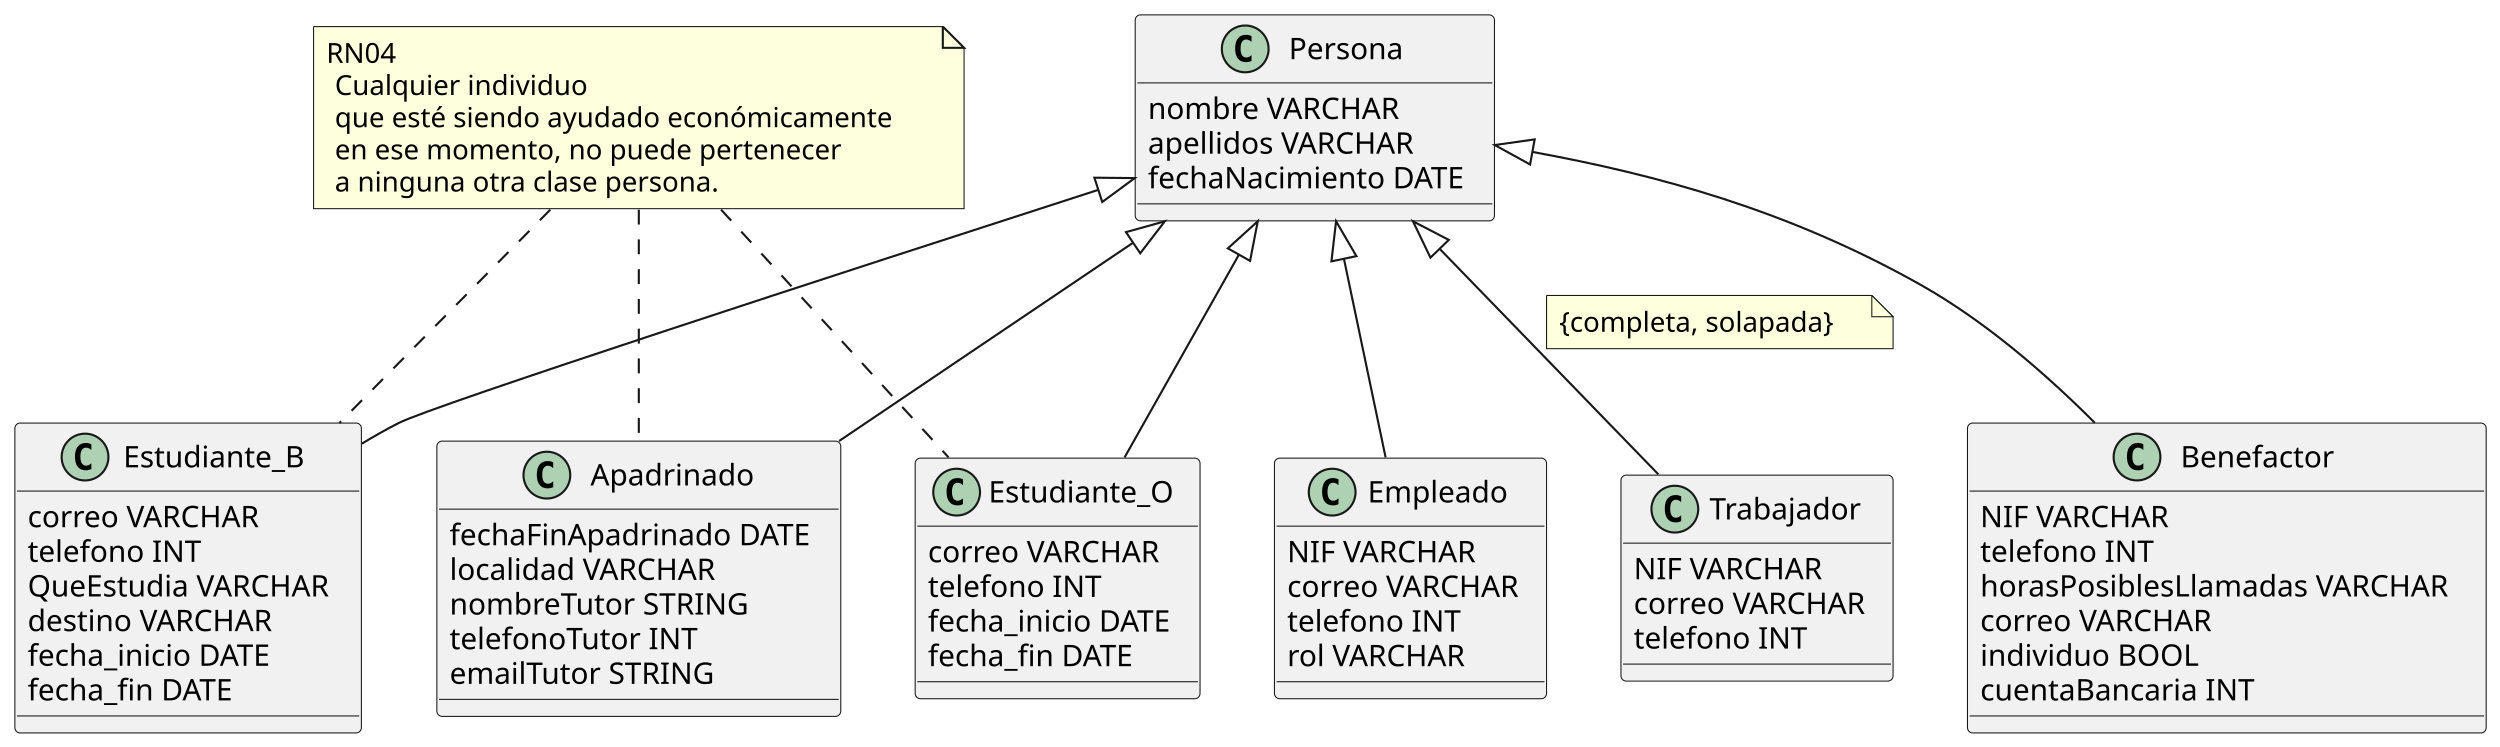
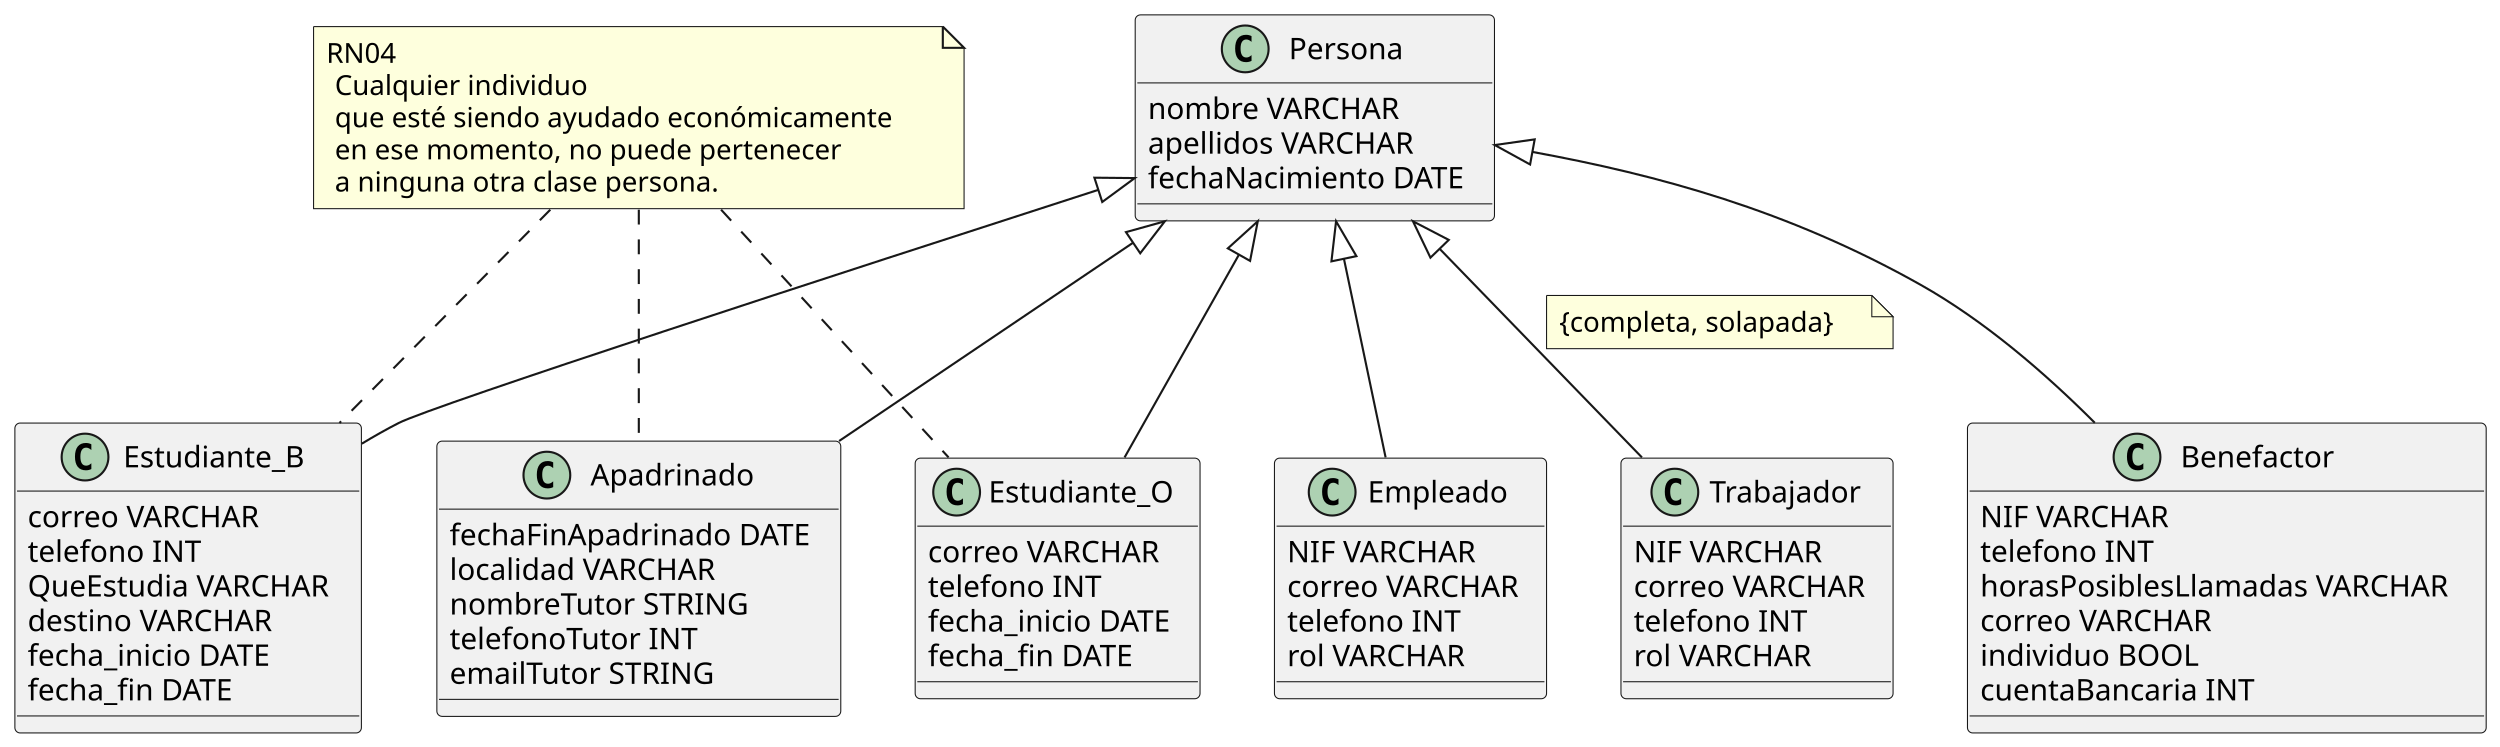
<svg xmlns="http://www.w3.org/2000/svg" contentStyleType="text/css" height="351px" preserveAspectRatio="none" style="width:1176px;height:351px;background:#FFFFFF;" version="1.1" viewBox="0 0 1176 351" width="1176px" zoomAndPan="magnify">
  <defs />
  <g>
    <g id="elem_Persona">
      <rect codeLine="3" fill="#F1F1F1" height="96.891" id="Persona" rx="2.5" ry="2.5" style="stroke:#181818;stroke-width:0.5;" width="169" x="534" y="7" />
      <ellipse cx="585.75" cy="23" fill="#ADD1B2" rx="11" ry="11" style="stroke:#181818;stroke-width:1.0;" />
      <path d="M588.719,28.641 Q588.141,28.938 587.5,29.078 Q586.859,29.234 586.156,29.234 Q583.656,29.234 582.328,27.594 Q581.016,25.938 581.016,22.812 Q581.016,19.688 582.328,18.031 Q583.656,16.375 586.156,16.375 Q586.859,16.375 587.5,16.531 Q588.156,16.688 588.719,16.984 L588.719,19.703 Q588.094,19.125 587.5,18.859 Q586.906,18.578 586.281,18.578 Q584.938,18.578 584.25,19.656 Q583.562,20.719 583.562,22.812 Q583.562,24.906 584.25,25.984 Q584.938,27.047 586.281,27.047 Q586.906,27.047 587.5,26.781 Q588.094,26.5 588.719,25.922 L588.719,28.641 Z " fill="#000000" />
      <text fill="#000000" font-family="sans-serif" font-size="14" lengthAdjust="spacing" textLength="57" x="606.25" y="27.847">Persona</text>
      <line style="stroke:#181818;stroke-width:0.5;" x1="535" x2="702" y1="39" y2="39" />
      <text fill="#000000" font-family="sans-serif" font-size="14" lengthAdjust="spacing" textLength="125" x="540" y="55.995">nombre VARCHAR</text>
      <text fill="#000000" font-family="sans-serif" font-size="14" lengthAdjust="spacing" textLength="132" x="540" y="72.292">apellidos VARCHAR</text>
      <text fill="#000000" font-family="sans-serif" font-size="14" lengthAdjust="spacing" textLength="157" x="540" y="88.589">fechaNacimiento DATE</text>
      <line style="stroke:#181818;stroke-width:0.5;" x1="535" x2="702" y1="95.891" y2="95.891" />
    </g>
    <g id="elem_Apadrinado">
-       <rect codeLine="59" fill="#F1F1F1" height="129.484" id="Apadrinado" rx="2.5" ry="2.5" style="stroke:#181818;stroke-width:0.5;" width="190" x="205.5" y="207.5" />
+       <rect codeLine="60" fill="#F1F1F1" height="129.484" id="Apadrinado" rx="2.5" ry="2.5" style="stroke:#181818;stroke-width:0.5;" width="190" x="205.5" y="207.5" />
      <ellipse cx="257.25" cy="223.5" fill="#ADD1B2" rx="11" ry="11" style="stroke:#181818;stroke-width:1.0;" />
      <path d="M260.219,229.141 Q259.641,229.438 259,229.578 Q258.359,229.734 257.656,229.734 Q255.156,229.734 253.828,228.094 Q252.516,226.438 252.516,223.312 Q252.516,220.188 253.828,218.531 Q255.156,216.875 257.656,216.875 Q258.359,216.875 259,217.031 Q259.656,217.188 260.219,217.484 L260.219,220.203 Q259.594,219.625 259,219.359 Q258.406,219.078 257.781,219.078 Q256.438,219.078 255.75,220.156 Q255.062,221.219 255.062,223.312 Q255.062,225.406 255.75,226.484 Q256.438,227.547 257.781,227.547 Q258.406,227.547 259,227.281 Q259.594,227 260.219,226.422 L260.219,229.141 Z " fill="#000000" />
      <text fill="#000000" font-family="sans-serif" font-size="14" lengthAdjust="spacing" textLength="78" x="277.75" y="228.347">Apadrinado</text>
      <line style="stroke:#181818;stroke-width:0.5;" x1="206.5" x2="394.5" y1="239.5" y2="239.5" />
      <text fill="#000000" font-family="sans-serif" font-size="14" lengthAdjust="spacing" textLength="178" x="211.5" y="256.495">fechaFinApadrinado DATE</text>
      <text fill="#000000" font-family="sans-serif" font-size="14" lengthAdjust="spacing" textLength="131" x="211.5" y="272.792">localidad VARCHAR</text>
      <text fill="#000000" font-family="sans-serif" font-size="14" lengthAdjust="spacing" textLength="147" x="211.5" y="289.089">nombreTutor STRING</text>
      <text fill="#000000" font-family="sans-serif" font-size="14" lengthAdjust="spacing" textLength="120" x="211.5" y="305.386">telefonoTutor INT</text>
      <text fill="#000000" font-family="sans-serif" font-size="14" lengthAdjust="spacing" textLength="129" x="211.5" y="321.683">emailTutor STRING</text>
      <line style="stroke:#181818;stroke-width:0.5;" x1="206.5" x2="394.5" y1="328.984" y2="328.984" />
    </g>
    <g id="elem_Estudiante_O">
-       <rect codeLine="52" fill="#F1F1F1" height="113.188" id="Estudiante_O" rx="2.5" ry="2.5" style="stroke:#181818;stroke-width:0.5;" width="134" x="430.5" y="215.5" />
+       <rect codeLine="53" fill="#F1F1F1" height="113.188" id="Estudiante_O" rx="2.5" ry="2.5" style="stroke:#181818;stroke-width:0.5;" width="134" x="430.5" y="215.5" />
      <ellipse cx="450" cy="231.5" fill="#ADD1B2" rx="11" ry="11" style="stroke:#181818;stroke-width:1.0;" />
      <path d="M452.969,237.141 Q452.391,237.438 451.75,237.578 Q451.109,237.734 450.406,237.734 Q447.906,237.734 446.578,236.094 Q445.266,234.438 445.266,231.312 Q445.266,228.188 446.578,226.531 Q447.906,224.875 450.406,224.875 Q451.109,224.875 451.75,225.031 Q452.406,225.188 452.969,225.484 L452.969,228.203 Q452.344,227.625 451.75,227.359 Q451.156,227.078 450.531,227.078 Q449.188,227.078 448.5,228.156 Q447.812,229.219 447.812,231.312 Q447.812,233.406 448.5,234.484 Q449.188,235.547 450.531,235.547 Q451.156,235.547 451.75,235.281 Q452.344,235 452.969,234.422 L452.969,237.141 Z " fill="#000000" />
      <text fill="#000000" font-family="sans-serif" font-size="14" lengthAdjust="spacing" textLength="92" x="465" y="236.347">Estudiante_O</text>
      <line style="stroke:#181818;stroke-width:0.5;" x1="431.5" x2="563.5" y1="247.5" y2="247.5" />
      <text fill="#000000" font-family="sans-serif" font-size="14" lengthAdjust="spacing" textLength="116" x="436.5" y="264.495">correo VARCHAR</text>
      <text fill="#000000" font-family="sans-serif" font-size="14" lengthAdjust="spacing" textLength="83" x="436.5" y="280.792">telefono INT</text>
      <text fill="#000000" font-family="sans-serif" font-size="14" lengthAdjust="spacing" textLength="122" x="436.5" y="297.089">fecha_inicio DATE</text>
      <text fill="#000000" font-family="sans-serif" font-size="14" lengthAdjust="spacing" textLength="103" x="436.5" y="313.386">fecha_fin DATE</text>
      <line style="stroke:#181818;stroke-width:0.5;" x1="431.5" x2="563.5" y1="320.688" y2="320.688" />
    </g>
    <g id="elem_Estudiante_B">
-       <rect codeLine="43" fill="#F1F1F1" height="145.781" id="Estudiante_B" rx="2.5" ry="2.5" style="stroke:#181818;stroke-width:0.5;" width="163" x="7" y="199" />
+       <rect codeLine="44" fill="#F1F1F1" height="145.781" id="Estudiante_B" rx="2.5" ry="2.5" style="stroke:#181818;stroke-width:0.5;" width="163" x="7" y="199" />
      <ellipse cx="40" cy="215" fill="#ADD1B2" rx="11" ry="11" style="stroke:#181818;stroke-width:1.0;" />
      <path d="M42.969,220.641 Q42.391,220.938 41.75,221.078 Q41.109,221.234 40.406,221.234 Q37.906,221.234 36.578,219.594 Q35.266,217.938 35.266,214.812 Q35.266,211.688 36.578,210.031 Q37.906,208.375 40.406,208.375 Q41.109,208.375 41.75,208.531 Q42.406,208.688 42.969,208.984 L42.969,211.703 Q42.344,211.125 41.75,210.859 Q41.156,210.578 40.531,210.578 Q39.188,210.578 38.5,211.656 Q37.812,212.719 37.812,214.812 Q37.812,216.906 38.5,217.984 Q39.188,219.047 40.531,219.047 Q41.156,219.047 41.75,218.781 Q42.344,218.5 42.969,217.922 L42.969,220.641 Z " fill="#000000" />
      <text fill="#000000" font-family="sans-serif" font-size="14" lengthAdjust="spacing" textLength="91" x="58" y="219.847">Estudiante_B</text>
      <line style="stroke:#181818;stroke-width:0.5;" x1="8" x2="169" y1="231" y2="231" />
      <text fill="#000000" font-family="sans-serif" font-size="14" lengthAdjust="spacing" textLength="116" x="13" y="247.995">correo VARCHAR</text>
      <text fill="#000000" font-family="sans-serif" font-size="14" lengthAdjust="spacing" textLength="83" x="13" y="264.292">telefono INT</text>
      <text fill="#000000" font-family="sans-serif" font-size="14" lengthAdjust="spacing" textLength="151" x="13" y="280.589">QueEstudia VARCHAR</text>
      <text fill="#000000" font-family="sans-serif" font-size="14" lengthAdjust="spacing" textLength="123" x="13" y="296.886">destino VARCHAR</text>
      <text fill="#000000" font-family="sans-serif" font-size="14" lengthAdjust="spacing" textLength="122" x="13" y="313.183">fecha_inicio DATE</text>
      <text fill="#000000" font-family="sans-serif" font-size="14" lengthAdjust="spacing" textLength="103" x="13" y="329.479">fecha_fin DATE</text>
      <line style="stroke:#181818;stroke-width:0.5;" x1="8" x2="169" y1="336.781" y2="336.781" />
    </g>
    <g id="elem_Benefactor">
-       <rect codeLine="34" fill="#F1F1F1" height="145.781" id="Benefactor" rx="2.5" ry="2.5" style="stroke:#181818;stroke-width:0.5;" width="244" x="925.5" y="199" />
+       <rect codeLine="35" fill="#F1F1F1" height="145.781" id="Benefactor" rx="2.5" ry="2.5" style="stroke:#181818;stroke-width:0.5;" width="244" x="925.5" y="199" />
      <ellipse cx="1005.25" cy="215" fill="#ADD1B2" rx="11" ry="11" style="stroke:#181818;stroke-width:1.0;" />
      <path d="M1008.219,220.641 Q1007.641,220.938 1007,221.078 Q1006.359,221.234 1005.656,221.234 Q1003.156,221.234 1001.828,219.594 Q1000.516,217.938 1000.516,214.812 Q1000.516,211.688 1001.828,210.031 Q1003.156,208.375 1005.656,208.375 Q1006.359,208.375 1007,208.531 Q1007.656,208.688 1008.219,208.984 L1008.219,211.703 Q1007.594,211.125 1007,210.859 Q1006.406,210.578 1005.781,210.578 Q1004.438,210.578 1003.75,211.656 Q1003.062,212.719 1003.062,214.812 Q1003.062,216.906 1003.75,217.984 Q1004.438,219.047 1005.781,219.047 Q1006.406,219.047 1007,218.781 Q1007.594,218.5 1008.219,217.922 L1008.219,220.641 Z " fill="#000000" />
      <text fill="#000000" font-family="sans-serif" font-size="14" lengthAdjust="spacing" textLength="76" x="1025.75" y="219.847">Benefactor</text>
      <line style="stroke:#181818;stroke-width:0.5;" x1="926.5" x2="1168.5" y1="231" y2="231" />
      <text fill="#000000" font-family="sans-serif" font-size="14" lengthAdjust="spacing" textLength="92" x="931.5" y="247.995">NIF VARCHAR</text>
      <text fill="#000000" font-family="sans-serif" font-size="14" lengthAdjust="spacing" textLength="83" x="931.5" y="264.292">telefono INT</text>
      <text fill="#000000" font-family="sans-serif" font-size="14" lengthAdjust="spacing" textLength="232" x="931.5" y="280.589">horasPosiblesLlamadas VARCHAR</text>
      <text fill="#000000" font-family="sans-serif" font-size="14" lengthAdjust="spacing" textLength="116" x="931.5" y="296.886">correo VARCHAR</text>
      <text fill="#000000" font-family="sans-serif" font-size="14" lengthAdjust="spacing" textLength="104" x="931.5" y="313.183">individuo BOOL</text>
      <text fill="#000000" font-family="sans-serif" font-size="14" lengthAdjust="spacing" textLength="133" x="931.5" y="329.479">cuentaBancaria INT</text>
      <line style="stroke:#181818;stroke-width:0.5;" x1="926.5" x2="1168.5" y1="336.781" y2="336.781" />
    </g>
    <g id="elem_Empleado">
-       <rect codeLine="27" fill="#F1F1F1" height="113.188" id="Empleado" rx="2.5" ry="2.5" style="stroke:#181818;stroke-width:0.5;" width="128" x="599.5" y="215.5" />
+       <rect codeLine="28" fill="#F1F1F1" height="113.188" id="Empleado" rx="2.5" ry="2.5" style="stroke:#181818;stroke-width:0.5;" width="128" x="599.5" y="215.5" />
      <ellipse cx="626.65" cy="231.5" fill="#ADD1B2" rx="11" ry="11" style="stroke:#181818;stroke-width:1.0;" />
      <path d="M629.619,237.141 Q629.041,237.438 628.4,237.578 Q627.759,237.734 627.056,237.734 Q624.556,237.734 623.228,236.094 Q621.916,234.438 621.916,231.312 Q621.916,228.188 623.228,226.531 Q624.556,224.875 627.056,224.875 Q627.759,224.875 628.4,225.031 Q629.056,225.188 629.619,225.484 L629.619,228.203 Q628.994,227.625 628.4,227.359 Q627.806,227.078 627.181,227.078 Q625.837,227.078 625.15,228.156 Q624.462,229.219 624.462,231.312 Q624.462,233.406 625.15,234.484 Q625.837,235.547 627.181,235.547 Q627.806,235.547 628.4,235.281 Q628.994,235 629.619,234.422 L629.619,237.141 Z " fill="#000000" />
      <text fill="#000000" font-family="sans-serif" font-size="14" lengthAdjust="spacing" textLength="69" x="643.35" y="236.347">Empleado</text>
      <line style="stroke:#181818;stroke-width:0.5;" x1="600.5" x2="726.5" y1="247.5" y2="247.5" />
      <text fill="#000000" font-family="sans-serif" font-size="14" lengthAdjust="spacing" textLength="92" x="605.5" y="264.495">NIF VARCHAR</text>
      <text fill="#000000" font-family="sans-serif" font-size="14" lengthAdjust="spacing" textLength="116" x="605.5" y="280.792">correo VARCHAR</text>
      <text fill="#000000" font-family="sans-serif" font-size="14" lengthAdjust="spacing" textLength="83" x="605.5" y="297.089">telefono INT</text>
      <text fill="#000000" font-family="sans-serif" font-size="14" lengthAdjust="spacing" textLength="88" x="605.5" y="313.386">rol VARCHAR</text>
      <line style="stroke:#181818;stroke-width:0.5;" x1="600.5" x2="726.5" y1="320.688" y2="320.688" />
    </g>
    <g id="elem_Trabajador">
-       <rect codeLine="21" fill="#F1F1F1" height="96.891" id="Trabajador" rx="2.5" ry="2.5" style="stroke:#181818;stroke-width:0.5;" width="128" x="762.5" y="223.5" />
-       <ellipse cx="787.85" cy="239.5" fill="#ADD1B2" rx="11" ry="11" style="stroke:#181818;stroke-width:1.0;" />
-       <path d="M790.819,245.141 Q790.241,245.438 789.6,245.578 Q788.959,245.734 788.256,245.734 Q785.756,245.734 784.428,244.094 Q783.116,242.438 783.116,239.312 Q783.116,236.188 784.428,234.531 Q785.756,232.875 788.256,232.875 Q788.959,232.875 789.6,233.031 Q790.256,233.188 790.819,233.484 L790.819,236.203 Q790.194,235.625 789.6,235.359 Q789.006,235.078 788.381,235.078 Q787.038,235.078 786.35,236.156 Q785.663,237.219 785.663,239.312 Q785.663,241.406 786.35,242.484 Q787.038,243.547 788.381,243.547 Q789.006,243.547 789.6,243.281 Q790.194,243 790.819,242.422 L790.819,245.141 Z " fill="#000000" />
-       <text fill="#000000" font-family="sans-serif" font-size="14" lengthAdjust="spacing" textLength="73" x="804.15" y="244.347">Trabajador</text>
-       <line style="stroke:#181818;stroke-width:0.5;" x1="763.5" x2="889.5" y1="255.5" y2="255.5" />
-       <text fill="#000000" font-family="sans-serif" font-size="14" lengthAdjust="spacing" textLength="92" x="768.5" y="272.495">NIF VARCHAR</text>
-       <text fill="#000000" font-family="sans-serif" font-size="14" lengthAdjust="spacing" textLength="116" x="768.5" y="288.792">correo VARCHAR</text>
-       <text fill="#000000" font-family="sans-serif" font-size="14" lengthAdjust="spacing" textLength="83" x="768.5" y="305.089">telefono INT</text>
-       <line style="stroke:#181818;stroke-width:0.5;" x1="763.5" x2="889.5" y1="312.391" y2="312.391" />
+       <rect codeLine="21" fill="#F1F1F1" height="113.188" id="Trabajador" rx="2.5" ry="2.5" style="stroke:#181818;stroke-width:0.5;" width="128" x="762.5" y="215.5" />
+       <ellipse cx="787.85" cy="231.5" fill="#ADD1B2" rx="11" ry="11" style="stroke:#181818;stroke-width:1.0;" />
+       <path d="M790.819,237.141 Q790.241,237.438 789.6,237.578 Q788.959,237.734 788.256,237.734 Q785.756,237.734 784.428,236.094 Q783.116,234.438 783.116,231.312 Q783.116,228.188 784.428,226.531 Q785.756,224.875 788.256,224.875 Q788.959,224.875 789.6,225.031 Q790.256,225.188 790.819,225.484 L790.819,228.203 Q790.194,227.625 789.6,227.359 Q789.006,227.078 788.381,227.078 Q787.038,227.078 786.35,228.156 Q785.663,229.219 785.663,231.312 Q785.663,233.406 786.35,234.484 Q787.038,235.547 788.381,235.547 Q789.006,235.547 789.6,235.281 Q790.194,235 790.819,234.422 L790.819,237.141 Z " fill="#000000" />
+       <text fill="#000000" font-family="sans-serif" font-size="14" lengthAdjust="spacing" textLength="73" x="804.15" y="236.347">Trabajador</text>
+       <line style="stroke:#181818;stroke-width:0.5;" x1="763.5" x2="889.5" y1="247.5" y2="247.5" />
+       <text fill="#000000" font-family="sans-serif" font-size="14" lengthAdjust="spacing" textLength="92" x="768.5" y="264.495">NIF VARCHAR</text>
+       <text fill="#000000" font-family="sans-serif" font-size="14" lengthAdjust="spacing" textLength="116" x="768.5" y="280.792">correo VARCHAR</text>
+       <text fill="#000000" font-family="sans-serif" font-size="14" lengthAdjust="spacing" textLength="83" x="768.5" y="297.089">telefono INT</text>
+       <text fill="#000000" font-family="sans-serif" font-size="14" lengthAdjust="spacing" textLength="88" x="768.5" y="313.386">rol VARCHAR</text>
+       <line style="stroke:#181818;stroke-width:0.5;" x1="763.5" x2="889.5" y1="320.688" y2="320.688" />
    </g>
    <g id="elem_RN04">
      <path d="M147.5,12.5 L147.5,98.164 L453.5,98.164 L453.5,22.5 L443.5,12.5 L147.5,12.5 " fill="#FEFFDD" style="stroke:#181818;stroke-width:0.5;" />
      <path d="M443.5,12.5 L443.5,22.5 L453.5,22.5 L443.5,12.5 " fill="#FEFFDD" style="stroke:#181818;stroke-width:1.0;" />
      <text fill="#000000" font-family="sans-serif" font-size="13" lengthAdjust="spacing" textLength="34" x="153.5" y="29.567">RN04</text>
      <text fill="#000000" font-family="sans-serif" font-size="13" lengthAdjust="spacing" textLength="120" x="157.5" y="44.7">Cualquier individuo</text>
      <text fill="#000000" font-family="sans-serif" font-size="13" lengthAdjust="spacing" textLength="277" x="157.5" y="59.833">que esté siendo ayudado económicamente</text>
      <text fill="#000000" font-family="sans-serif" font-size="13" lengthAdjust="spacing" textLength="252" x="157.5" y="74.965">en ese momento, no puede pertenecer</text>
      <text fill="#000000" font-family="sans-serif" font-size="13" lengthAdjust="spacing" textLength="190" x="157.5" y="90.098">a ninguna otra clase persona.</text>
    </g>
    <g id="link_Persona_Apadrinado">
      <path codeLine="11" d="M533.008,114.166 C487.898,144.596 443.8,174.34 394.71,207.45 " fill="none" id="Persona-backto-Apadrinado" style="stroke:#181818;stroke-width:1.0;" />
      <polygon fill="none" points="547.93,104.1,529.652,109.192,536.363,119.14,547.93,104.1" style="stroke:#181818;stroke-width:1.0;" />
    </g>
    <g id="link_Persona_Estudiante_O">
      <path codeLine="12" d="M582.808,119.779 C564.288,152.619 548.44,180.7 528.99,215.18 " fill="none" id="Persona-backto-Estudiante_O" style="stroke:#181818;stroke-width:1.0;" />
      <polygon fill="none" points="591.65,104.1,577.582,116.831,588.034,122.726,591.65,104.1" style="stroke:#181818;stroke-width:1.0;" />
    </g>
    <g id="link_Persona_Estudiante_B">
      <path codeLine="13" d="M516.65,89.299 C395.7,128.339 203.39,190.85 187.5,199 C181.73,201.96 175.93,205.23 170.19,208.71 " fill="none" id="Persona-backto-Estudiante_B" style="stroke:#181818;stroke-width:1.0;" />
      <polygon fill="none" points="533.78,83.77,514.807,83.589,518.493,95.009,533.78,83.77" style="stroke:#181818;stroke-width:1.0;" />
    </g>
    <g id="link_Persona_Benefactor">
      <path codeLine="14" d="M720.836,71.47 C779.856,82.27 841.18,98.89 903.5,134 C933.41,150.85 961.83,175.3 985.39,198.89 " fill="none" id="Persona-backto-Benefactor" style="stroke:#181818;stroke-width:1.0;" />
      <polygon fill="none" points="703.13,68.23,719.756,77.372,721.916,65.568,703.13,68.23" style="stroke:#181818;stroke-width:1.0;" />
    </g>
    <g id="link_Persona_Empleado">
      <path codeLine="15" d="M632.181,121.718 C639.061,154.558 644.56,180.7 651.79,215.18 " fill="none" id="Persona-backto-Empleado" style="stroke:#181818;stroke-width:1.0;" />
      <polygon fill="none" points="628.49,104.1,626.308,122.948,638.053,120.487,628.49,104.1" style="stroke:#181818;stroke-width:1.0;" />
    </g>
    <g id="link_Persona_Trabajador">
-       <path codeLine="16" d="M677.189,117.023 C711.539,152.453 745.7,187.68 780.11,223.16 " fill="none" id="Persona-backto-Trabajador" style="stroke:#181818;stroke-width:1.0;" />
+       <path codeLine="16" d="M677.19,117.023 C709.03,149.863 738.94,180.7 772.37,215.18 " fill="none" id="Persona-backto-Trabajador" style="stroke:#181818;stroke-width:1.0;" />
      <polygon fill="none" points="664.66,104.1,672.882,121.2,681.497,112.847,664.66,104.1" style="stroke:#181818;stroke-width:1.0;" />
      <path d="M727.5,139 L727.5,164 L890.5,164 L890.5,149 L880.5,139 L727.5,139 " fill="#FEFFDD" style="stroke:#181818;stroke-width:0.5;" />
      <path d="M880.5,139 L880.5,149 L890.5,149 L880.5,139 " fill="#FEFFDD" style="stroke:#181818;stroke-width:0.5;" />
      <text fill="#000000" font-family="sans-serif" font-size="13" lengthAdjust="spacing" textLength="142" x="733.5" y="156.067">{completa, solapada}</text>
    </g>
    <g id="link_RN04_Estudiante_B">
-       <path codeLine="69" d="M258.87,98.62 C230.65,127.17 192.64,165.63 159.68,198.98 " fill="none" id="RN04-Estudiante_B" style="stroke:#181818;stroke-width:1.0;stroke-dasharray:7.0,7.0;" />
+       <path codeLine="70" d="M258.87,98.62 C230.65,127.17 192.64,165.63 159.68,198.98 " fill="none" id="RN04-Estudiante_B" style="stroke:#181818;stroke-width:1.0;stroke-dasharray:7.0,7.0;" />
    </g>
    <g id="link_RN04_Apadrinado">
-       <path codeLine="70" d="M300.5,98.62 C300.5,129.61 300.5,172.28 300.5,207.41 " fill="none" id="RN04-Apadrinado" style="stroke:#181818;stroke-width:1.0;stroke-dasharray:7.0,7.0;" />
+       <path codeLine="71" d="M300.5,98.62 C300.5,129.61 300.5,172.28 300.5,207.41 " fill="none" id="RN04-Apadrinado" style="stroke:#181818;stroke-width:1.0;stroke-dasharray:7.0,7.0;" />
    </g>
    <g id="link_RN04_Estudiante_O">
-       <path codeLine="71" d="M339.19,98.62 C369.78,131.93 412.75,178.73 446.21,215.16 " fill="none" id="RN04-Estudiante_O" style="stroke:#181818;stroke-width:1.0;stroke-dasharray:7.0,7.0;" />
+       <path codeLine="72" d="M339.19,98.62 C369.78,131.93 412.75,178.73 446.21,215.16 " fill="none" id="RN04-Estudiante_O" style="stroke:#181818;stroke-width:1.0;stroke-dasharray:7.0,7.0;" />
    </g>
  </g>
</svg>
